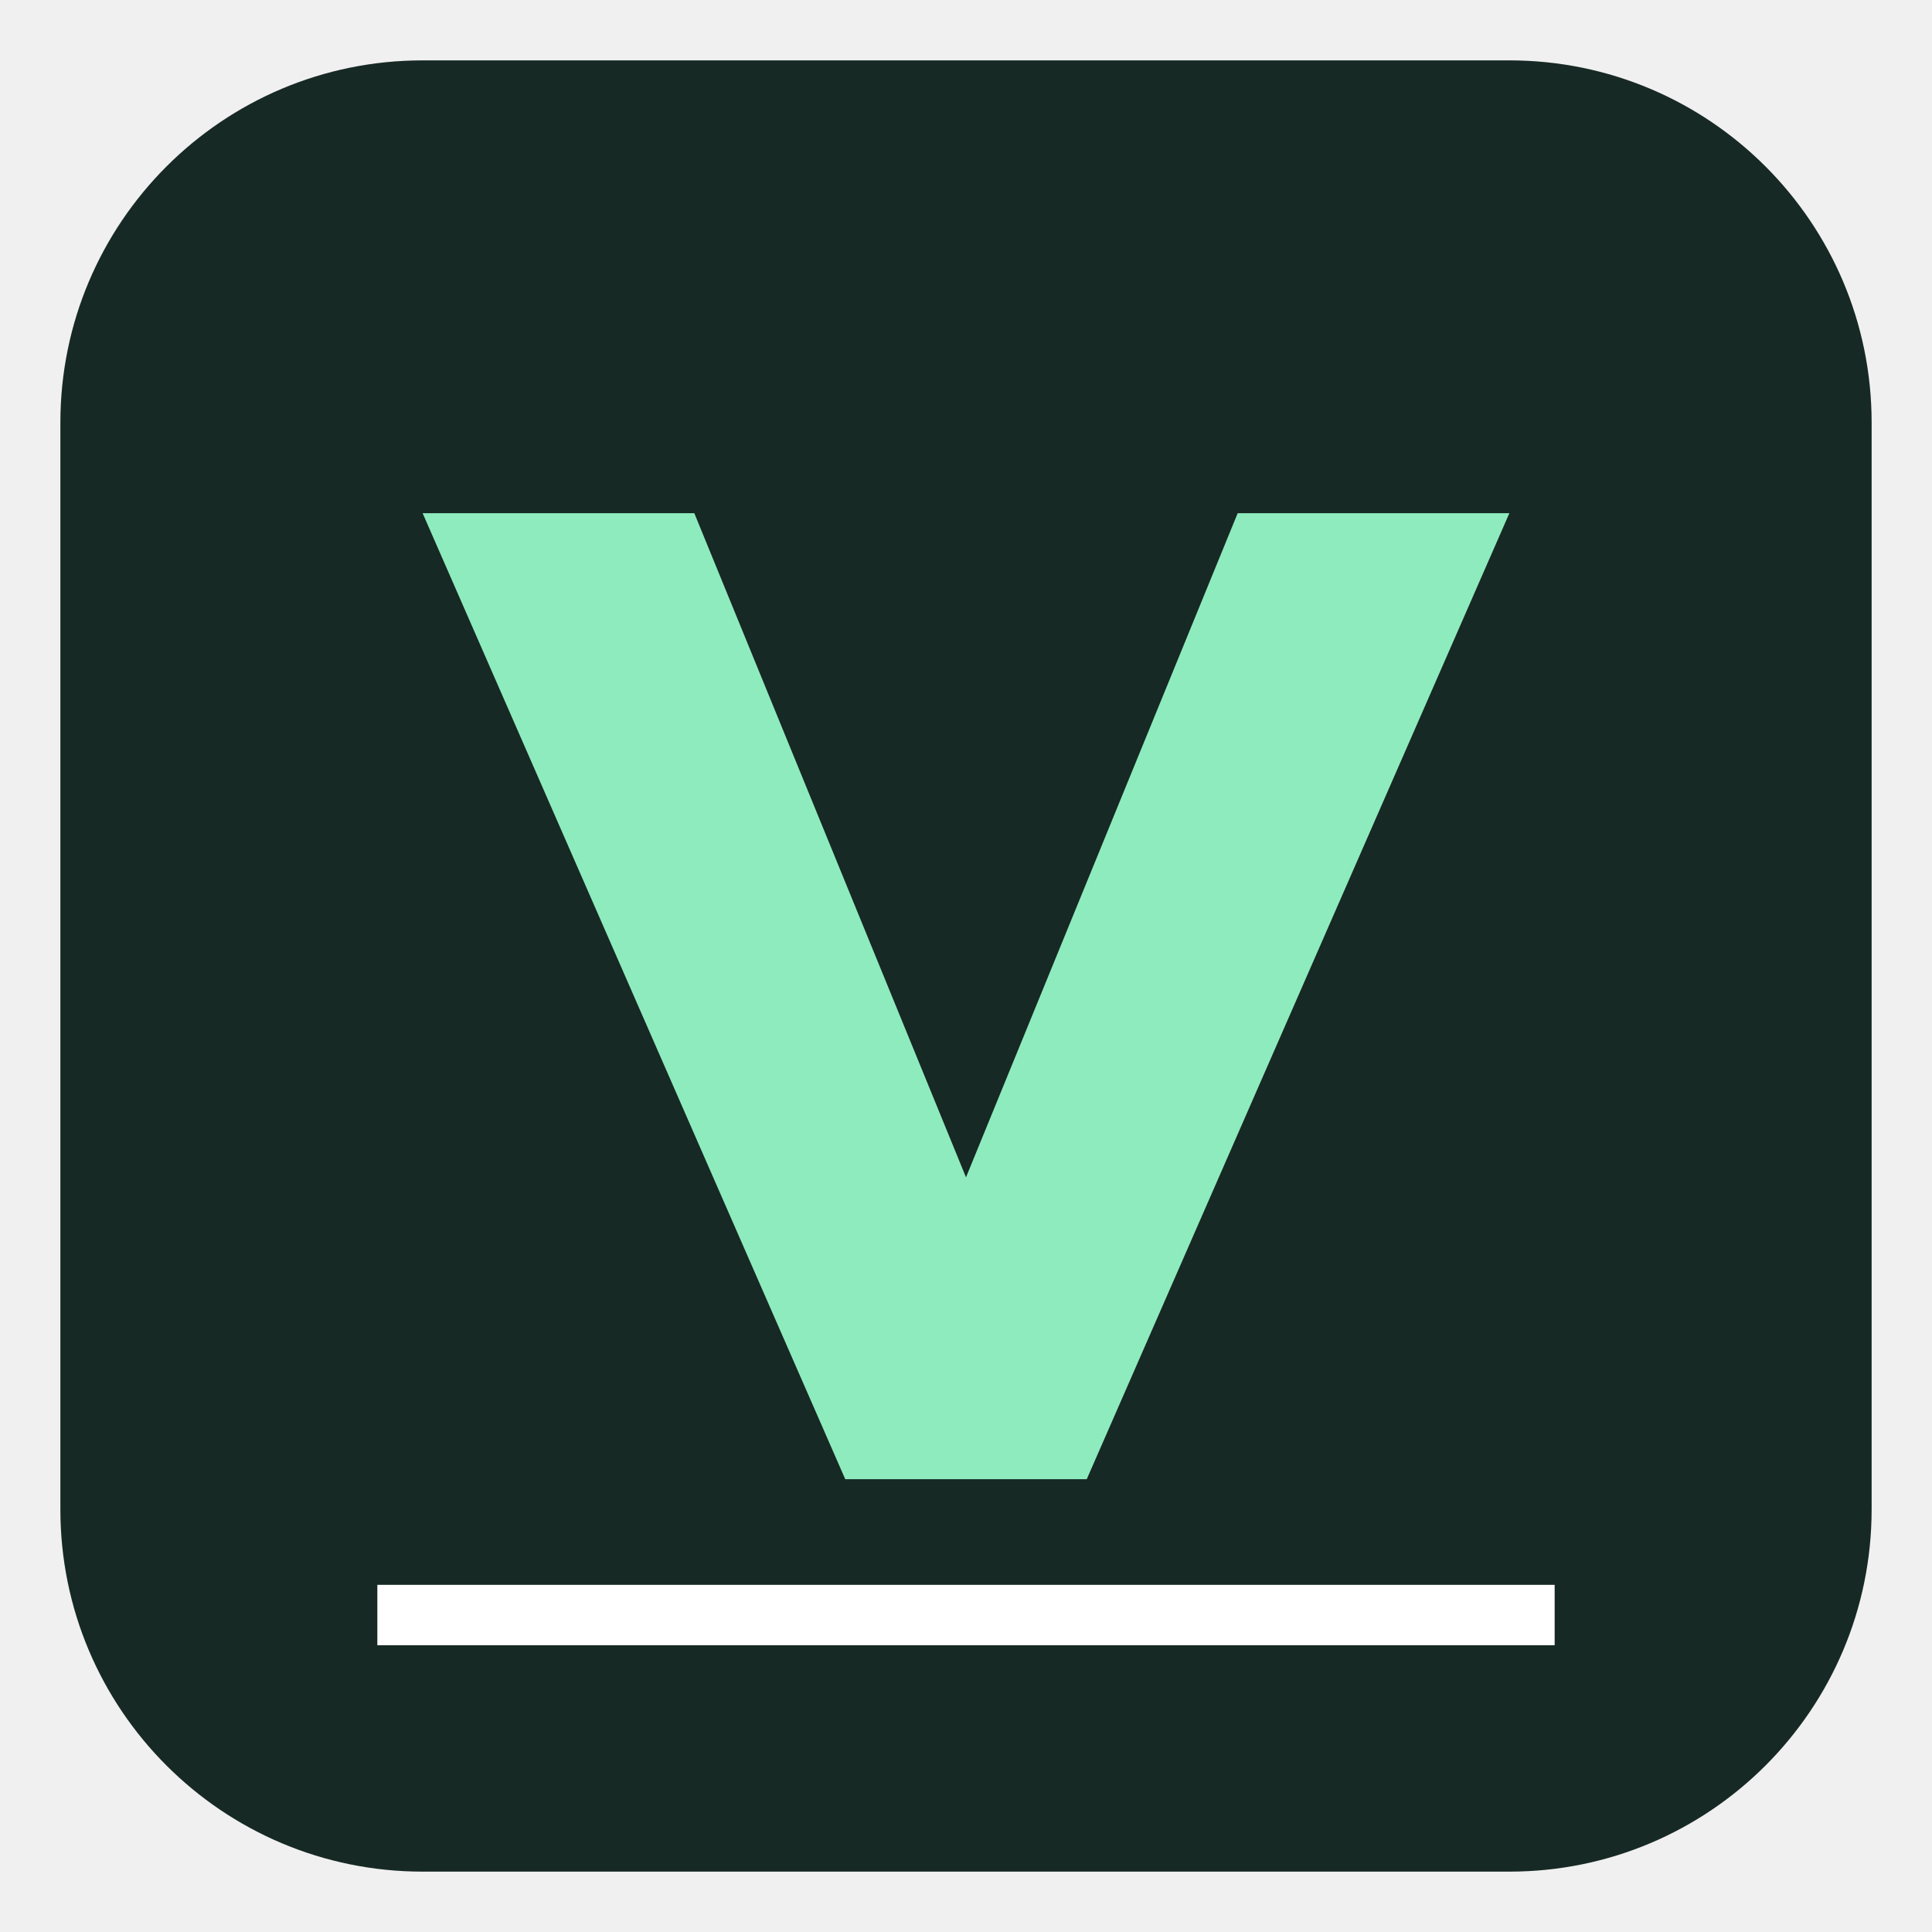
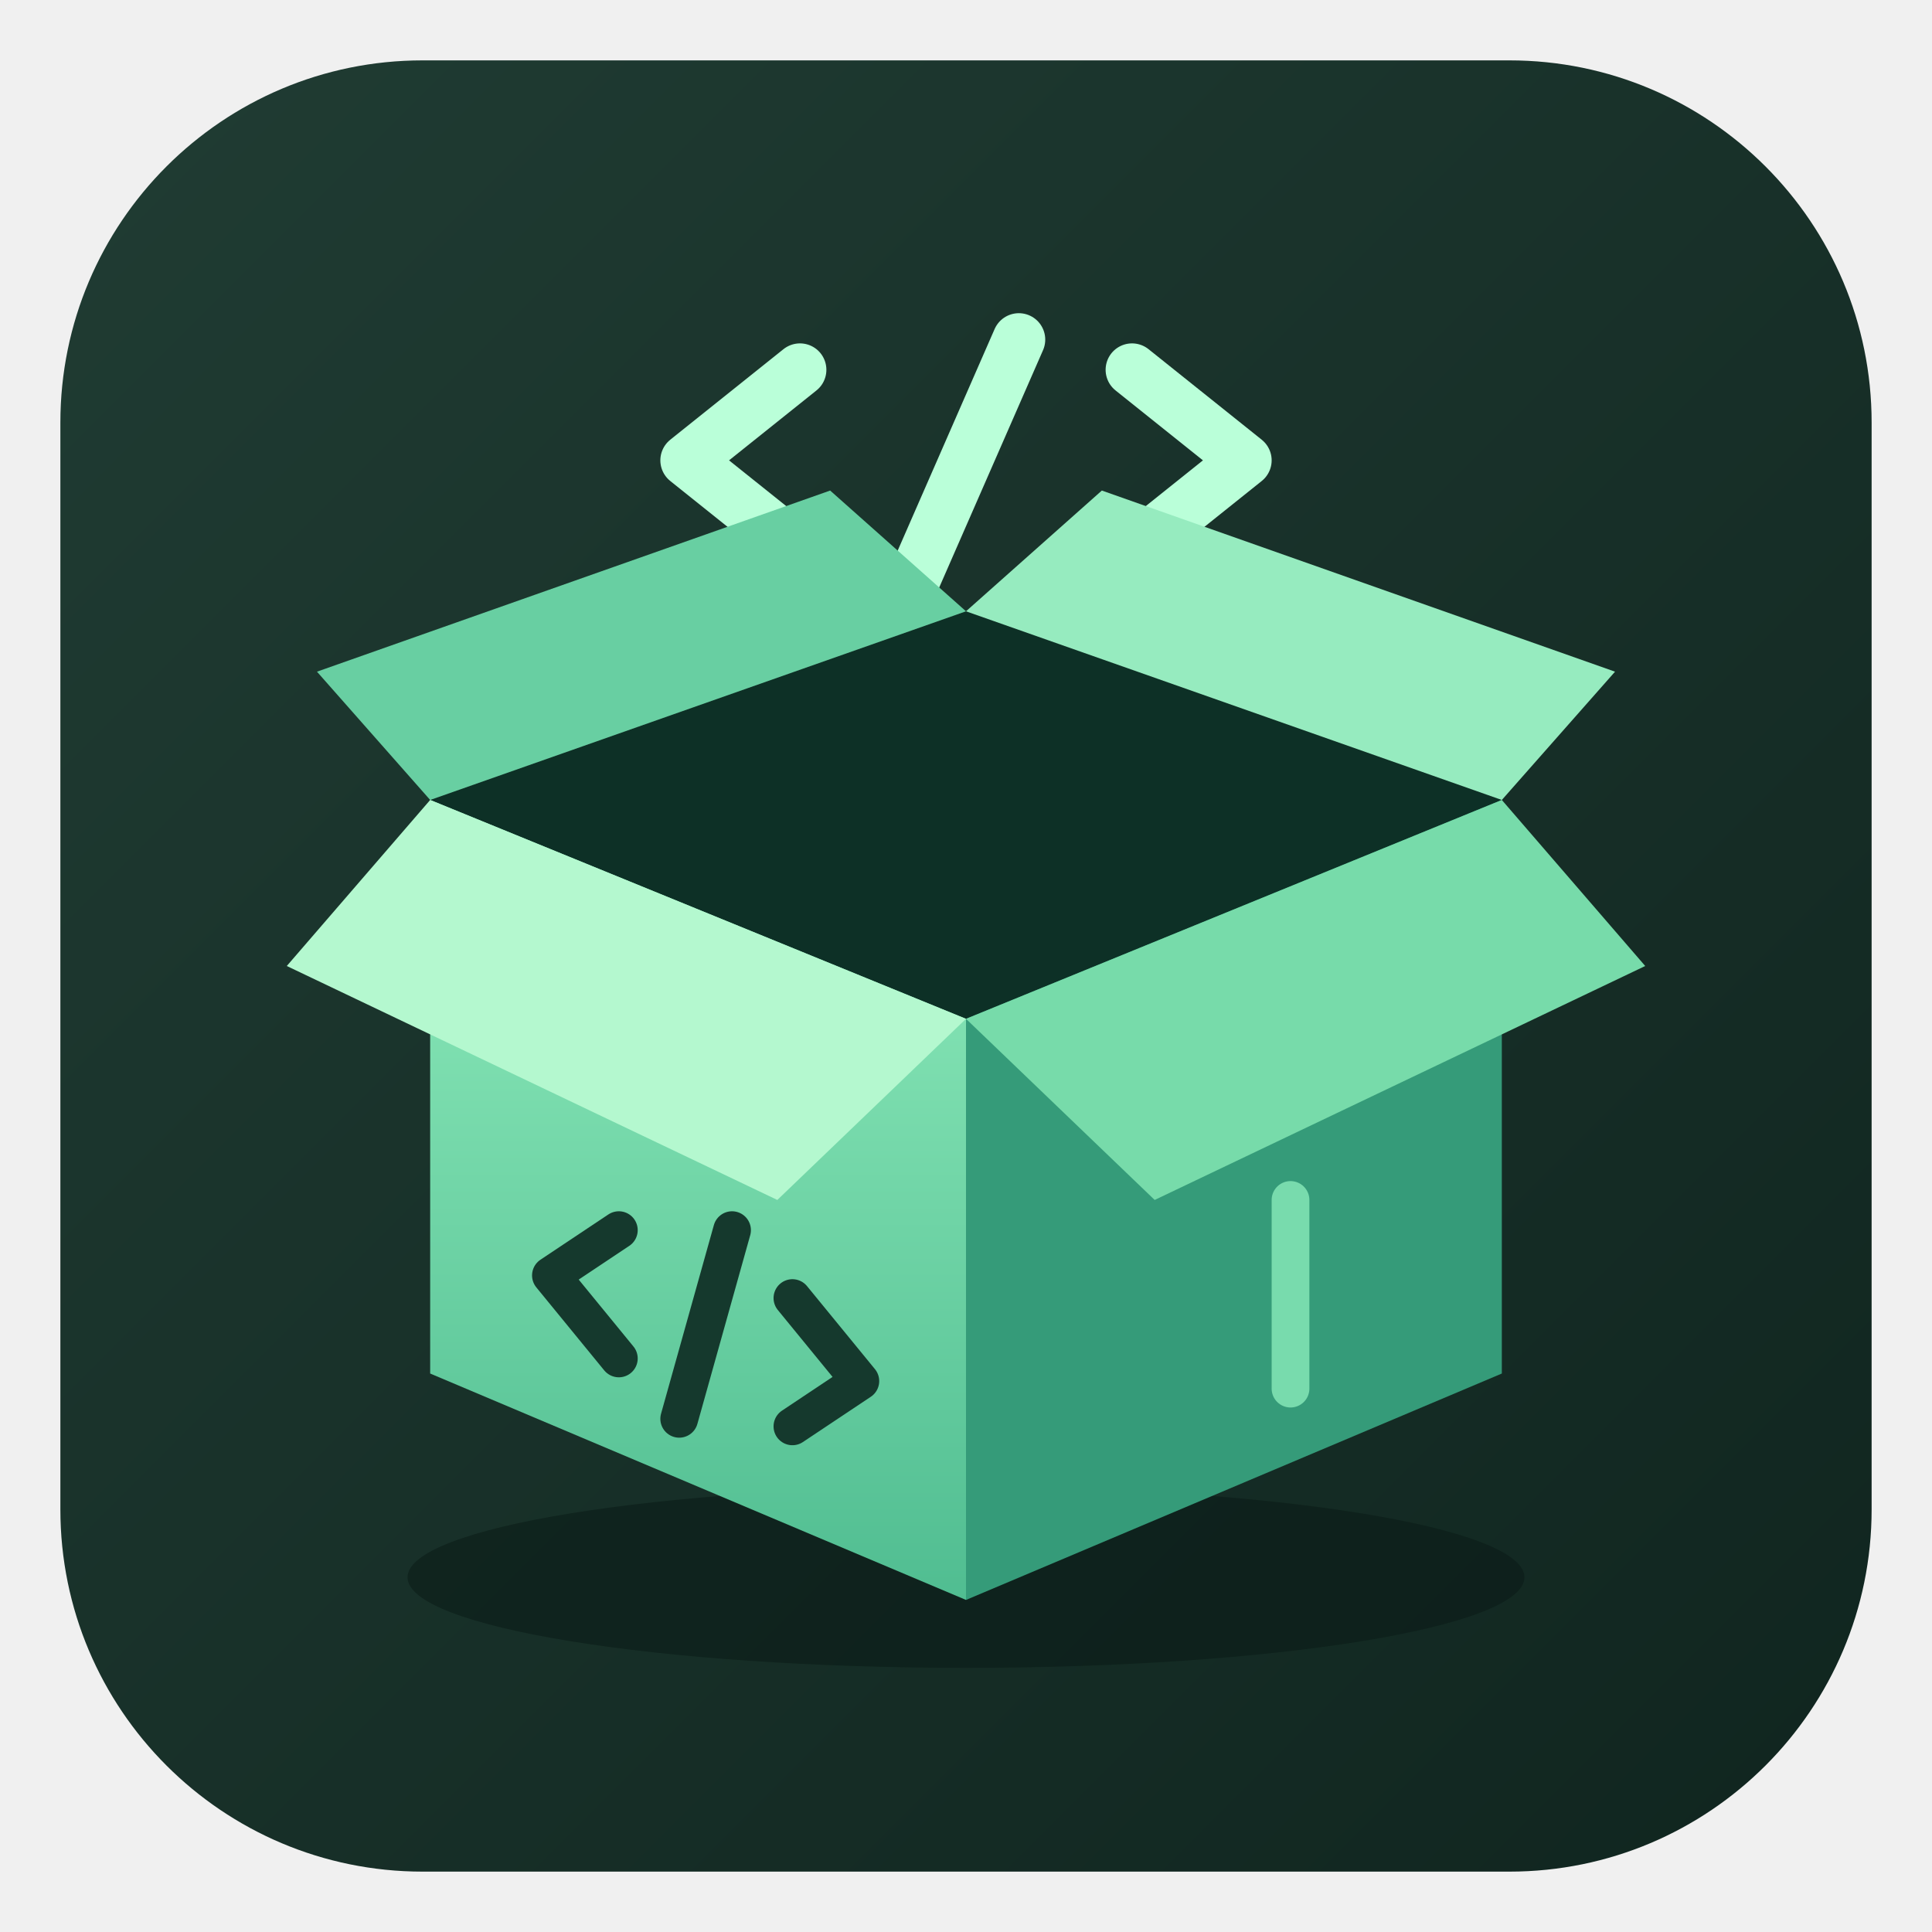
<svg xmlns="http://www.w3.org/2000/svg" width="256" height="256" viewBox="0 0 256 256">
-   <rect x="8" y="8" width="240" height="240" rx="48" fill="#172924" />
-   <path d="M56 68h36l36 88 36-88h36l-56 128h-32z" fill="#8eebbe" />
-   <path d="M50 214h156" stroke="#ffffff" stroke-width="8" />
+   <defs>
+     <linearGradient id="background" x1="0" y1="0" x2="1" y2="1">
+       <stop stop-color="#203c33" />
+       <stop offset="1" stop-color="#10251f" />
+     </linearGradient>
+     <linearGradient id="front" x1="0" y1="0" x2="0" y2="1">
+       <stop stop-color="#91edbd" />
+       <stop offset="1" stop-color="#50bd91" />
+     </linearGradient>
+   </defs>
+   <rect x="8" y="8" width="240" height="240" rx="48" fill="url(#background)" />
+   <ellipse cx="128" cy="209" rx="74" ry="12" fill="#091a15" opacity=".55" />
+   <path d="M106 49l-15 12 15 12m44-24 15 12-15 12m-15-28-14 32" fill="none" stroke="#baffd9" stroke-width="7" stroke-linecap="round" stroke-linejoin="round" />
+   <path d="M57 106l71-25 71 25-71 29z" fill="#0d3026" />
+   <path d="M57 106v76l71 30v-77z" fill="url(#front)" />
+   <path d="M128 135v77l71-30v-76z" fill="#359b79" />
+   <path d="M57 106l71 29-25 24-65-31z" fill="#b4f8cf" />
+   <path d="M128 135l71-29 19 22-65 31z" fill="#77dbaa" />
+   <path d="M57 106l71-25-18-16-68 24z" fill="#68cfa2" />
+   <path d="M128 81l71 25 15-17-68-24z" fill="#96ebbf" />
+   <path d="M82 163l-9 6 9 11m23-8 9 11-9 6m-8-26-7 25" fill="none" stroke="#15392d" stroke-width="5" stroke-linecap="round" stroke-linejoin="round" />
+   <path d="M171 159v25" stroke="#78dbad" stroke-width="5" stroke-linecap="round" />
</svg>
